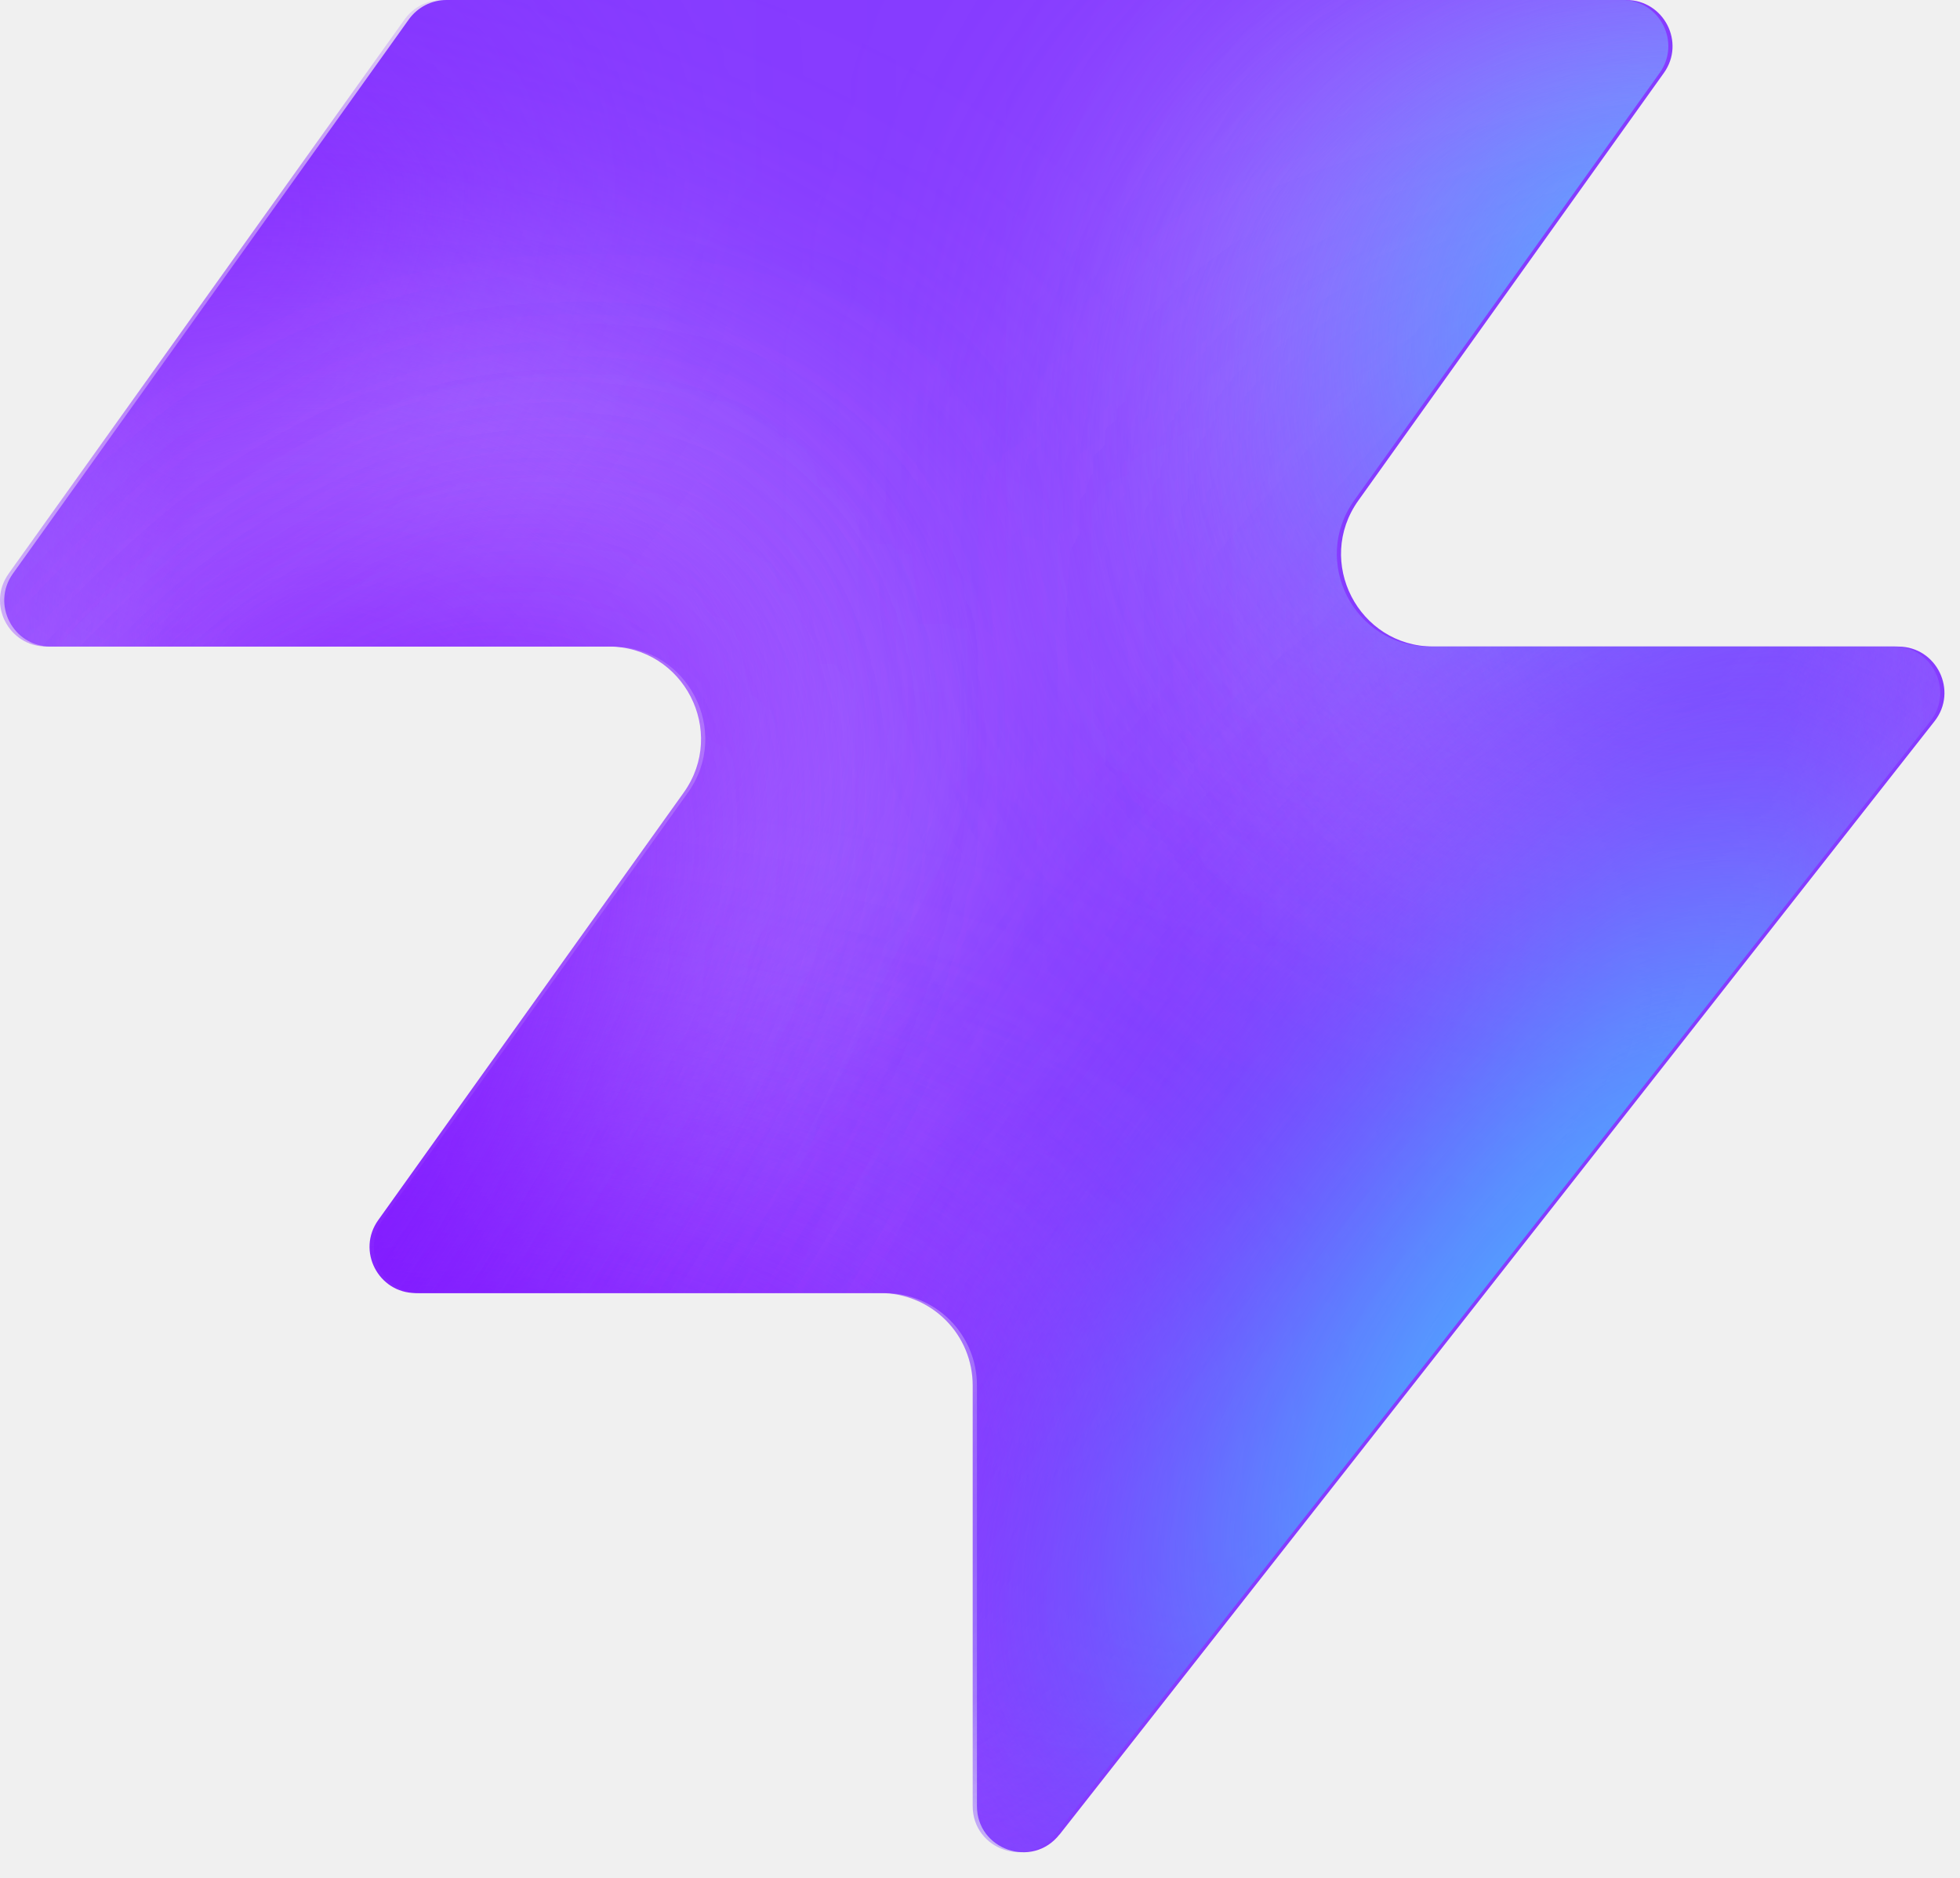
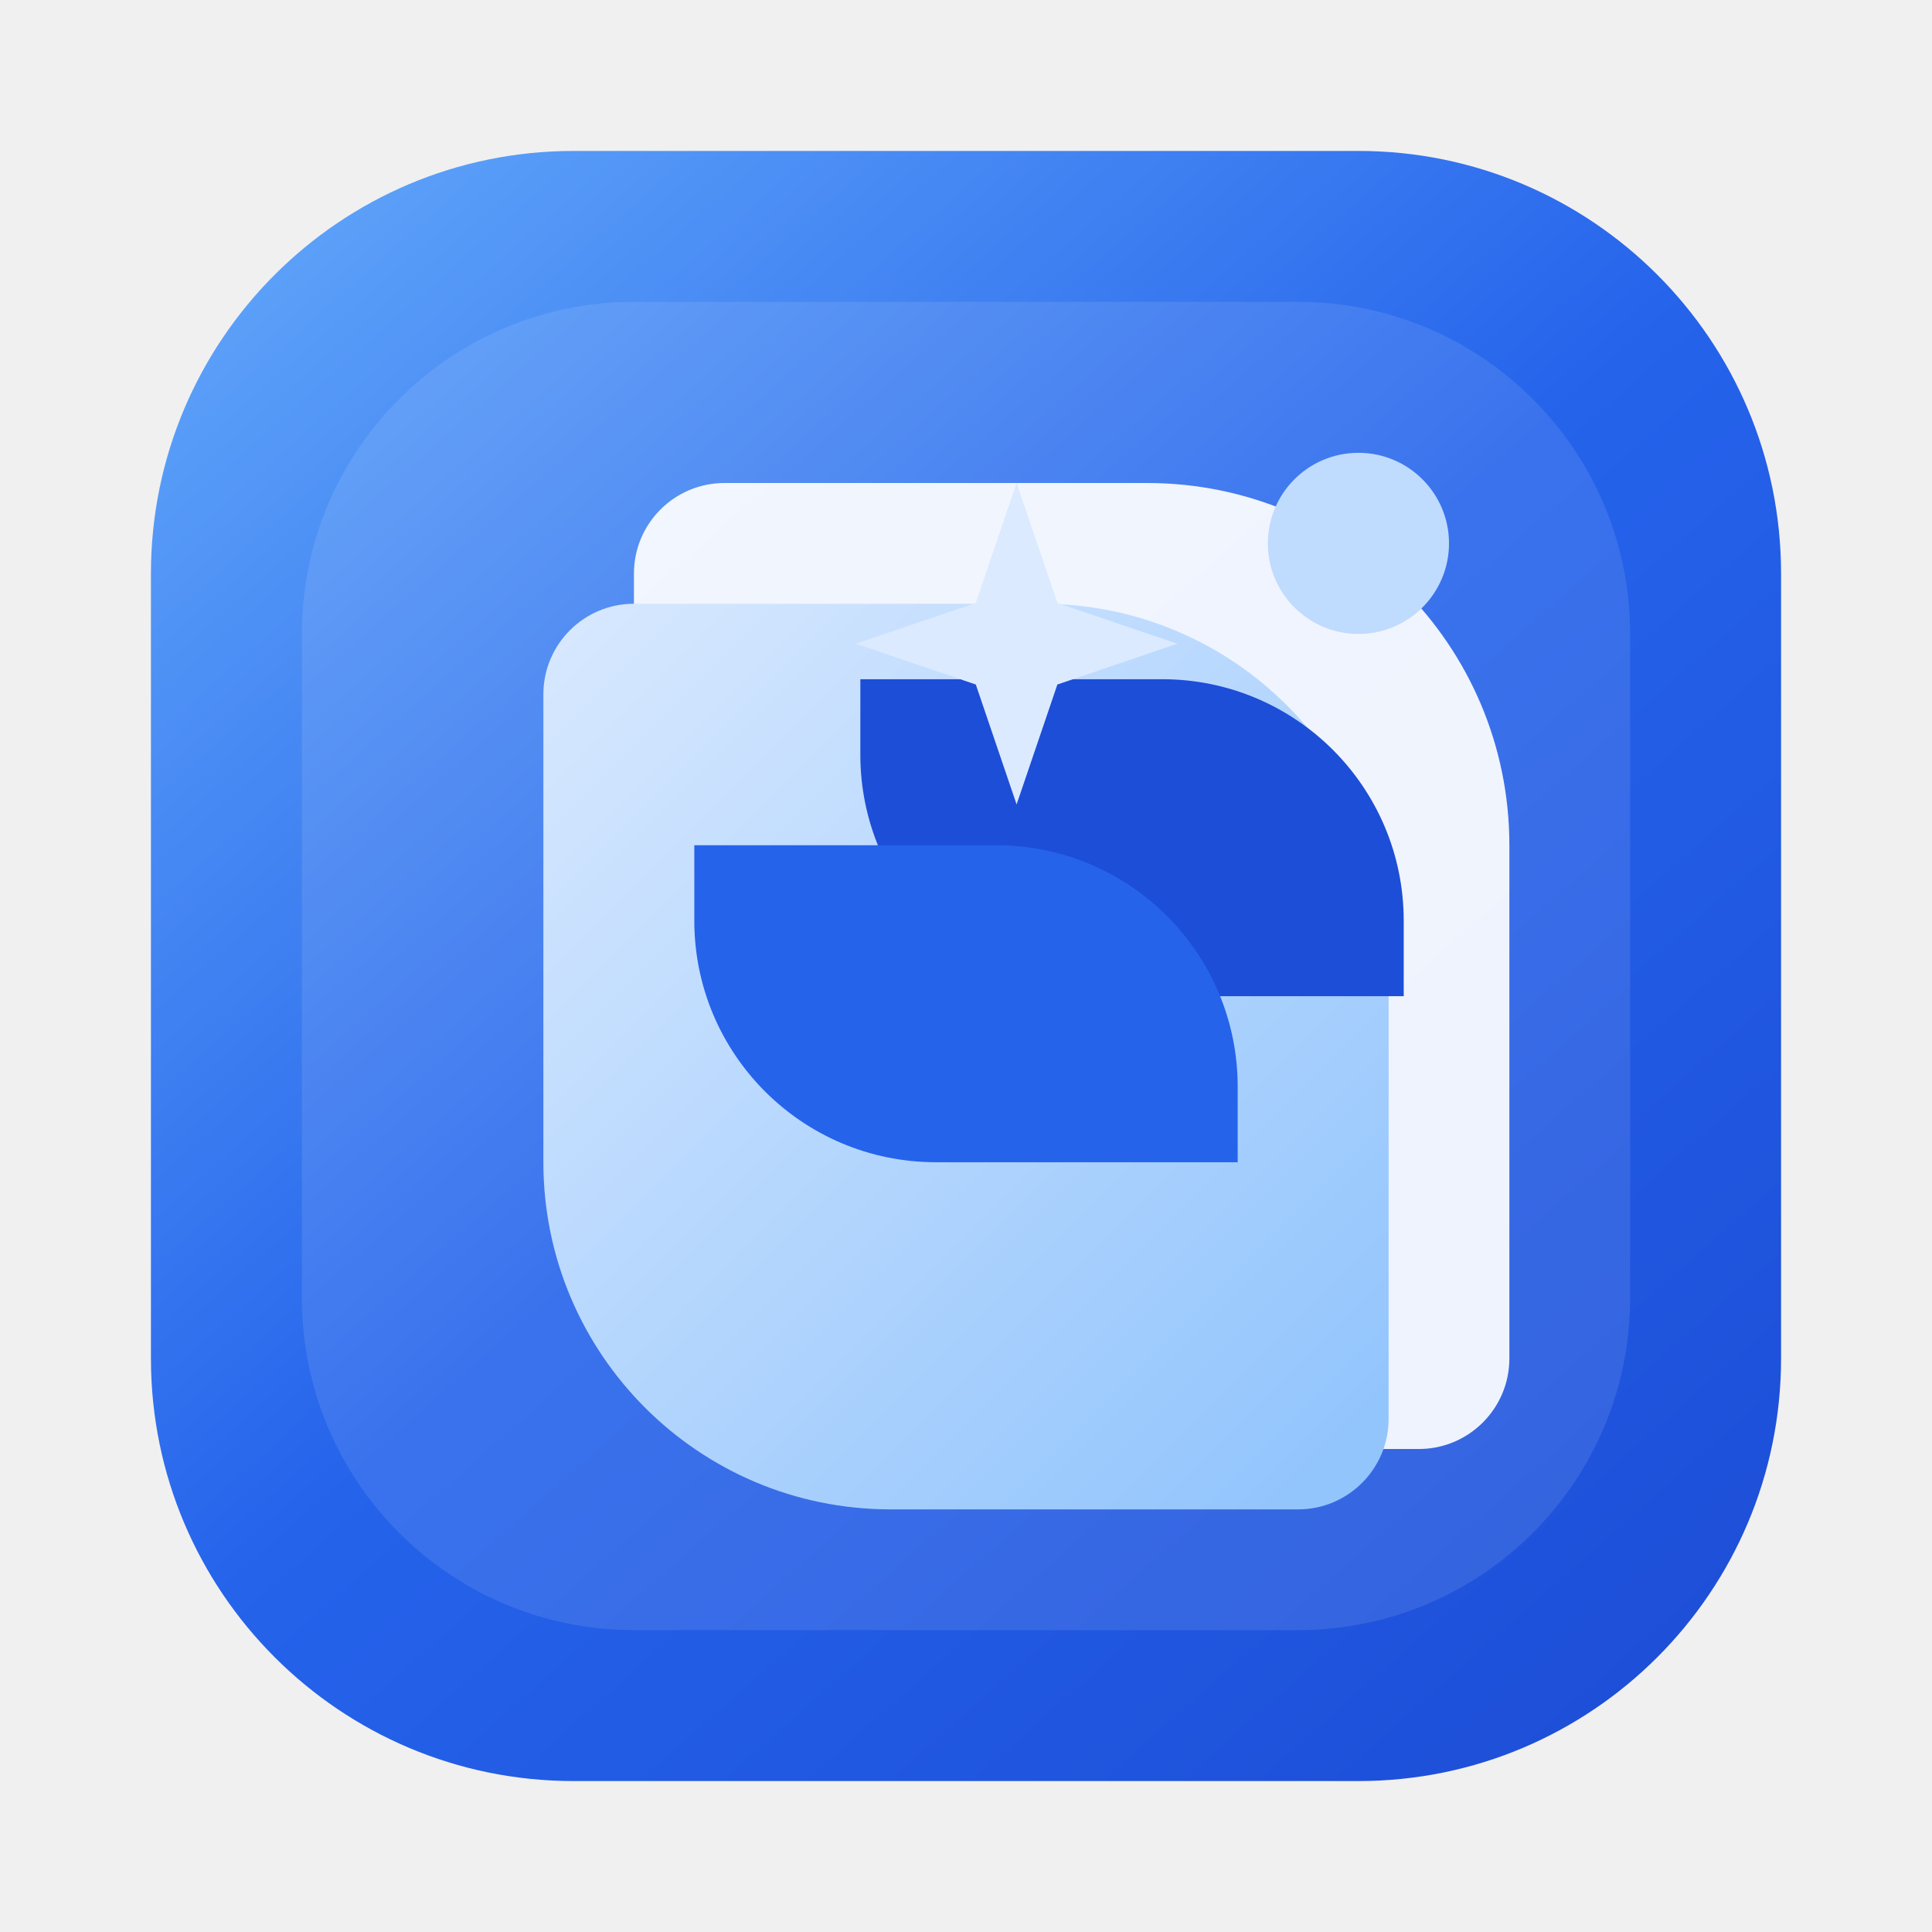
- <svg xmlns="http://www.w3.org/2000/svg" width="48" height="46" fill="none" viewBox="0 0 48 46">
-   <path fill="#863bff" d="M25.946 44.938c-.664.845-2.021.375-2.021-.698V33.937a2.26 2.26 0 0 0-2.262-2.262H10.287c-.92 0-1.456-1.04-.92-1.788l7.48-10.471c1.07-1.497 0-3.578-1.842-3.578H1.237c-.92 0-1.456-1.04-.92-1.788L10.013.474c.214-.297.556-.474.92-.474h28.894c.92 0 1.456 1.04.92 1.788l-7.48 10.471c-1.07 1.498 0 3.579 1.842 3.579h11.377c.943 0 1.473 1.088.89 1.83L25.947 44.94z" style="fill:#863bff;fill:color(display-p3 .525 .23 1);fill-opacity:1" />
-   <mask id="a" width="48" height="46" x="0" y="0" maskUnits="userSpaceOnUse" style="mask-type:alpha">
-     <path fill="#000" d="M25.842 44.938c-.664.844-2.021.375-2.021-.698V33.937a2.26 2.26 0 0 0-2.262-2.262H10.183c-.92 0-1.456-1.04-.92-1.788l7.48-10.471c1.07-1.498 0-3.579-1.842-3.579H1.133c-.92 0-1.456-1.04-.92-1.787L9.91.473c.214-.297.556-.474.92-.474h28.894c.92 0 1.456 1.04.92 1.788l-7.48 10.471c-1.07 1.498 0 3.578 1.842 3.578h11.377c.943 0 1.473 1.088.89 1.832L25.843 44.94z" style="fill:#000;fill-opacity:1" />
-   </mask>
-   <g mask="url(#a)">
-     <g filter="url(#b)">
-       <ellipse cx="5.508" cy="14.704" fill="#ede6ff" rx="5.508" ry="14.704" style="fill:#ede6ff;fill:color(display-p3 .927 .903 1);fill-opacity:1" transform="matrix(.00324 1 1 -.00324 -4.47 31.516)" />
-     </g>
-     <g filter="url(#c)">
-       <ellipse cx="10.399" cy="29.851" fill="#ede6ff" rx="10.399" ry="29.851" style="fill:#ede6ff;fill:color(display-p3 .927 .903 1);fill-opacity:1" transform="matrix(.00324 1 1 -.00324 -39.328 7.883)" />
-     </g>
-     <g filter="url(#d)">
-       <ellipse cx="5.508" cy="30.487" fill="#7e14ff" rx="5.508" ry="30.487" style="fill:#7e14ff;fill:color(display-p3 .492 .077 1);fill-opacity:1" transform="rotate(89.814 -25.913 -14.639)scale(1 -1)" />
-     </g>
-     <g filter="url(#e)">
-       <ellipse cx="5.508" cy="30.599" fill="#7e14ff" rx="5.508" ry="30.599" style="fill:#7e14ff;fill:color(display-p3 .492 .077 1);fill-opacity:1" transform="rotate(89.814 -32.644 -3.334)scale(1 -1)" />
-     </g>
-     <g filter="url(#f)">
-       <ellipse cx="5.508" cy="30.599" fill="#7e14ff" rx="5.508" ry="30.599" style="fill:#7e14ff;fill:color(display-p3 .492 .077 1);fill-opacity:1" transform="matrix(.00324 1 1 -.00324 -34.34 30.47)" />
-     </g>
-     <g filter="url(#g)">
-       <ellipse cx="14.072" cy="22.078" fill="#ede6ff" rx="14.072" ry="22.078" style="fill:#ede6ff;fill:color(display-p3 .927 .903 1);fill-opacity:1" transform="rotate(93.35 24.506 48.493)scale(-1 1)" />
-     </g>
-     <g filter="url(#h)">
-       <ellipse cx="3.47" cy="21.501" fill="#7e14ff" rx="3.47" ry="21.501" style="fill:#7e14ff;fill:color(display-p3 .492 .077 1);fill-opacity:1" transform="rotate(89.009 28.708 47.59)scale(-1 1)" />
-     </g>
-     <g filter="url(#i)">
-       <ellipse cx="3.47" cy="21.501" fill="#7e14ff" rx="3.47" ry="21.501" style="fill:#7e14ff;fill:color(display-p3 .492 .077 1);fill-opacity:1" transform="rotate(89.009 28.708 47.59)scale(-1 1)" />
-     </g>
-     <g filter="url(#j)">
-       <ellipse cx=".387" cy="8.972" fill="#7e14ff" rx="4.407" ry="29.108" style="fill:#7e14ff;fill:color(display-p3 .492 .077 1);fill-opacity:1" transform="rotate(39.51 .387 8.972)" />
-     </g>
-     <g filter="url(#k)">
-       <ellipse cx="47.523" cy="-6.092" fill="#7e14ff" rx="4.407" ry="29.108" style="fill:#7e14ff;fill:color(display-p3 .492 .077 1);fill-opacity:1" transform="rotate(37.892 47.523 -6.092)" />
-     </g>
-     <g filter="url(#l)">
-       <ellipse cx="41.412" cy="6.333" fill="#47bfff" rx="5.971" ry="9.665" style="fill:#47bfff;fill:color(display-p3 .28 .748 1);fill-opacity:1" transform="rotate(37.892 41.412 6.333)" />
-     </g>
-     <g filter="url(#m)">
-       <ellipse cx="-1.879" cy="38.332" fill="#7e14ff" rx="4.407" ry="29.108" style="fill:#7e14ff;fill:color(display-p3 .492 .077 1);fill-opacity:1" transform="rotate(37.892 -1.88 38.332)" />
-     </g>
-     <g filter="url(#n)">
-       <ellipse cx="-1.879" cy="38.332" fill="#7e14ff" rx="4.407" ry="29.108" style="fill:#7e14ff;fill:color(display-p3 .492 .077 1);fill-opacity:1" transform="rotate(37.892 -1.88 38.332)" />
-     </g>
-     <g filter="url(#o)">
-       <ellipse cx="35.651" cy="29.907" fill="#7e14ff" rx="4.407" ry="29.108" style="fill:#7e14ff;fill:color(display-p3 .492 .077 1);fill-opacity:1" transform="rotate(37.892 35.651 29.907)" />
-     </g>
-     <g filter="url(#p)">
-       <ellipse cx="38.418" cy="32.4" fill="#47bfff" rx="5.971" ry="15.297" style="fill:#47bfff;fill:color(display-p3 .28 .748 1);fill-opacity:1" transform="rotate(37.892 38.418 32.4)" />
-     </g>
-   </g>
+ <svg xmlns="http://www.w3.org/2000/svg" width="256" height="256" viewBox="0 0 256 256" fill="none">
  <defs>
-     <filter id="b" width="60.045" height="41.654" x="-19.77" y="16.149" color-interpolation-filters="sRGB" filterUnits="userSpaceOnUse">
-       <feFlood flood-opacity="0" result="BackgroundImageFix" />
-       <feBlend in="SourceGraphic" in2="BackgroundImageFix" result="shape" />
-       <feGaussianBlur result="effect1_foregroundBlur_2002_17158" stdDeviation="7.659" />
-     </filter>
-     <filter id="c" width="90.34" height="51.437" x="-54.613" y="-7.533" color-interpolation-filters="sRGB" filterUnits="userSpaceOnUse">
-       <feFlood flood-opacity="0" result="BackgroundImageFix" />
-       <feBlend in="SourceGraphic" in2="BackgroundImageFix" result="shape" />
-       <feGaussianBlur result="effect1_foregroundBlur_2002_17158" stdDeviation="7.659" />
-     </filter>
-     <filter id="d" width="79.355" height="29.4" x="-49.64" y="2.03" color-interpolation-filters="sRGB" filterUnits="userSpaceOnUse">
-       <feFlood flood-opacity="0" result="BackgroundImageFix" />
-       <feBlend in="SourceGraphic" in2="BackgroundImageFix" result="shape" />
-       <feGaussianBlur result="effect1_foregroundBlur_2002_17158" stdDeviation="4.596" />
-     </filter>
-     <filter id="e" width="79.579" height="29.4" x="-45.045" y="20.029" color-interpolation-filters="sRGB" filterUnits="userSpaceOnUse">
-       <feFlood flood-opacity="0" result="BackgroundImageFix" />
-       <feBlend in="SourceGraphic" in2="BackgroundImageFix" result="shape" />
-       <feGaussianBlur result="effect1_foregroundBlur_2002_17158" stdDeviation="4.596" />
-     </filter>
-     <filter id="f" width="79.579" height="29.4" x="-43.513" y="21.178" color-interpolation-filters="sRGB" filterUnits="userSpaceOnUse">
-       <feFlood flood-opacity="0" result="BackgroundImageFix" />
-       <feBlend in="SourceGraphic" in2="BackgroundImageFix" result="shape" />
-       <feGaussianBlur result="effect1_foregroundBlur_2002_17158" stdDeviation="4.596" />
-     </filter>
-     <filter id="g" width="74.749" height="58.852" x="15.756" y="-17.901" color-interpolation-filters="sRGB" filterUnits="userSpaceOnUse">
-       <feFlood flood-opacity="0" result="BackgroundImageFix" />
-       <feBlend in="SourceGraphic" in2="BackgroundImageFix" result="shape" />
-       <feGaussianBlur result="effect1_foregroundBlur_2002_17158" stdDeviation="7.659" />
-     </filter>
-     <filter id="h" width="61.377" height="25.362" x="23.548" y="2.284" color-interpolation-filters="sRGB" filterUnits="userSpaceOnUse">
-       <feFlood flood-opacity="0" result="BackgroundImageFix" />
-       <feBlend in="SourceGraphic" in2="BackgroundImageFix" result="shape" />
-       <feGaussianBlur result="effect1_foregroundBlur_2002_17158" stdDeviation="4.596" />
-     </filter>
-     <filter id="i" width="61.377" height="25.362" x="23.548" y="2.284" color-interpolation-filters="sRGB" filterUnits="userSpaceOnUse">
-       <feFlood flood-opacity="0" result="BackgroundImageFix" />
-       <feBlend in="SourceGraphic" in2="BackgroundImageFix" result="shape" />
-       <feGaussianBlur result="effect1_foregroundBlur_2002_17158" stdDeviation="4.596" />
-     </filter>
-     <filter id="j" width="56.045" height="63.649" x="-27.636" y="-22.853" color-interpolation-filters="sRGB" filterUnits="userSpaceOnUse">
-       <feFlood flood-opacity="0" result="BackgroundImageFix" />
-       <feBlend in="SourceGraphic" in2="BackgroundImageFix" result="shape" />
-       <feGaussianBlur result="effect1_foregroundBlur_2002_17158" stdDeviation="4.596" />
-     </filter>
-     <filter id="k" width="54.814" height="64.646" x="20.116" y="-38.415" color-interpolation-filters="sRGB" filterUnits="userSpaceOnUse">
-       <feFlood flood-opacity="0" result="BackgroundImageFix" />
-       <feBlend in="SourceGraphic" in2="BackgroundImageFix" result="shape" />
-       <feGaussianBlur result="effect1_foregroundBlur_2002_17158" stdDeviation="4.596" />
-     </filter>
-     <filter id="l" width="33.541" height="35.313" x="24.641" y="-11.323" color-interpolation-filters="sRGB" filterUnits="userSpaceOnUse">
-       <feFlood flood-opacity="0" result="BackgroundImageFix" />
-       <feBlend in="SourceGraphic" in2="BackgroundImageFix" result="shape" />
-       <feGaussianBlur result="effect1_foregroundBlur_2002_17158" stdDeviation="4.596" />
-     </filter>
-     <filter id="m" width="54.814" height="64.646" x="-29.286" y="6.009" color-interpolation-filters="sRGB" filterUnits="userSpaceOnUse">
-       <feFlood flood-opacity="0" result="BackgroundImageFix" />
-       <feBlend in="SourceGraphic" in2="BackgroundImageFix" result="shape" />
-       <feGaussianBlur result="effect1_foregroundBlur_2002_17158" stdDeviation="4.596" />
-     </filter>
-     <filter id="n" width="54.814" height="64.646" x="-29.286" y="6.009" color-interpolation-filters="sRGB" filterUnits="userSpaceOnUse">
-       <feFlood flood-opacity="0" result="BackgroundImageFix" />
-       <feBlend in="SourceGraphic" in2="BackgroundImageFix" result="shape" />
-       <feGaussianBlur result="effect1_foregroundBlur_2002_17158" stdDeviation="4.596" />
-     </filter>
-     <filter id="o" width="54.814" height="64.646" x="8.244" y="-2.416" color-interpolation-filters="sRGB" filterUnits="userSpaceOnUse">
-       <feFlood flood-opacity="0" result="BackgroundImageFix" />
-       <feBlend in="SourceGraphic" in2="BackgroundImageFix" result="shape" />
-       <feGaussianBlur result="effect1_foregroundBlur_2002_17158" stdDeviation="4.596" />
-     </filter>
-     <filter id="p" width="39.409" height="43.623" x="18.713" y="10.588" color-interpolation-filters="sRGB" filterUnits="userSpaceOnUse">
-       <feFlood flood-opacity="0" result="BackgroundImageFix" />
-       <feBlend in="SourceGraphic" in2="BackgroundImageFix" result="shape" />
-       <feGaussianBlur result="effect1_foregroundBlur_2002_17158" stdDeviation="4.596" />
-     </filter>
+     <linearGradient id="storycanvas-favicon-bg" x1="32" y1="24" x2="216" y2="232" gradientUnits="userSpaceOnUse">
+       <stop stop-color="#60A5FA" />
+       <stop offset="0.5" stop-color="#2563EB" />
+       <stop offset="1" stop-color="#1D4ED8" />
+     </linearGradient>
+     <linearGradient id="storycanvas-favicon-accent" x1="72" y1="72" x2="184" y2="184" gradientUnits="userSpaceOnUse">
+       <stop stop-color="#DBEAFE" />
+       <stop offset="1" stop-color="#93C5FD" />
+     </linearGradient>
  </defs>
+   <rect x="20" y="20" width="216" height="216" rx="56" fill="url(#storycanvas-favicon-bg)" />
+   <rect x="40" y="40" width="176" height="176" rx="44" fill="white" fill-opacity="0.1" />
+   <path d="M84 76C84 69.373 89.373 64 96 64H152C178.51 64 200 85.49 200 112V180C200 186.627 194.627 192 188 192H132C105.49 192 84 170.51 84 144V76Z" fill="white" fill-opacity="0.92" />
+   <path d="M72 92C72 85.373 77.373 80 84 80H138C163.405 80 184 100.595 184 126V188C184 194.627 178.627 200 172 200H118C92.595 200 72 179.405 72 154V92Z" fill="url(#storycanvas-favicon-accent)" />
+   <path d="M114 90H154C171.673 90 186 104.327 186 122V132H146C128.327 132 114 117.673 114 100V90Z" fill="#1D4ED8" />
+   <path d="M92 112H132C149.673 112 164 126.327 164 144V154H124C106.327 154 92 139.673 92 122V112Z" fill="#2563EB" />
+   <path d="M134.704 64L140.108 79.892L156 85.296L140.108 90.701L134.704 106.593L129.299 90.701L113.408 85.296L129.299 79.892L134.704 64Z" fill="#DBEAFE" />
+   <circle cx="180" cy="72" r="12" fill="#BFDBFE" />
</svg>
